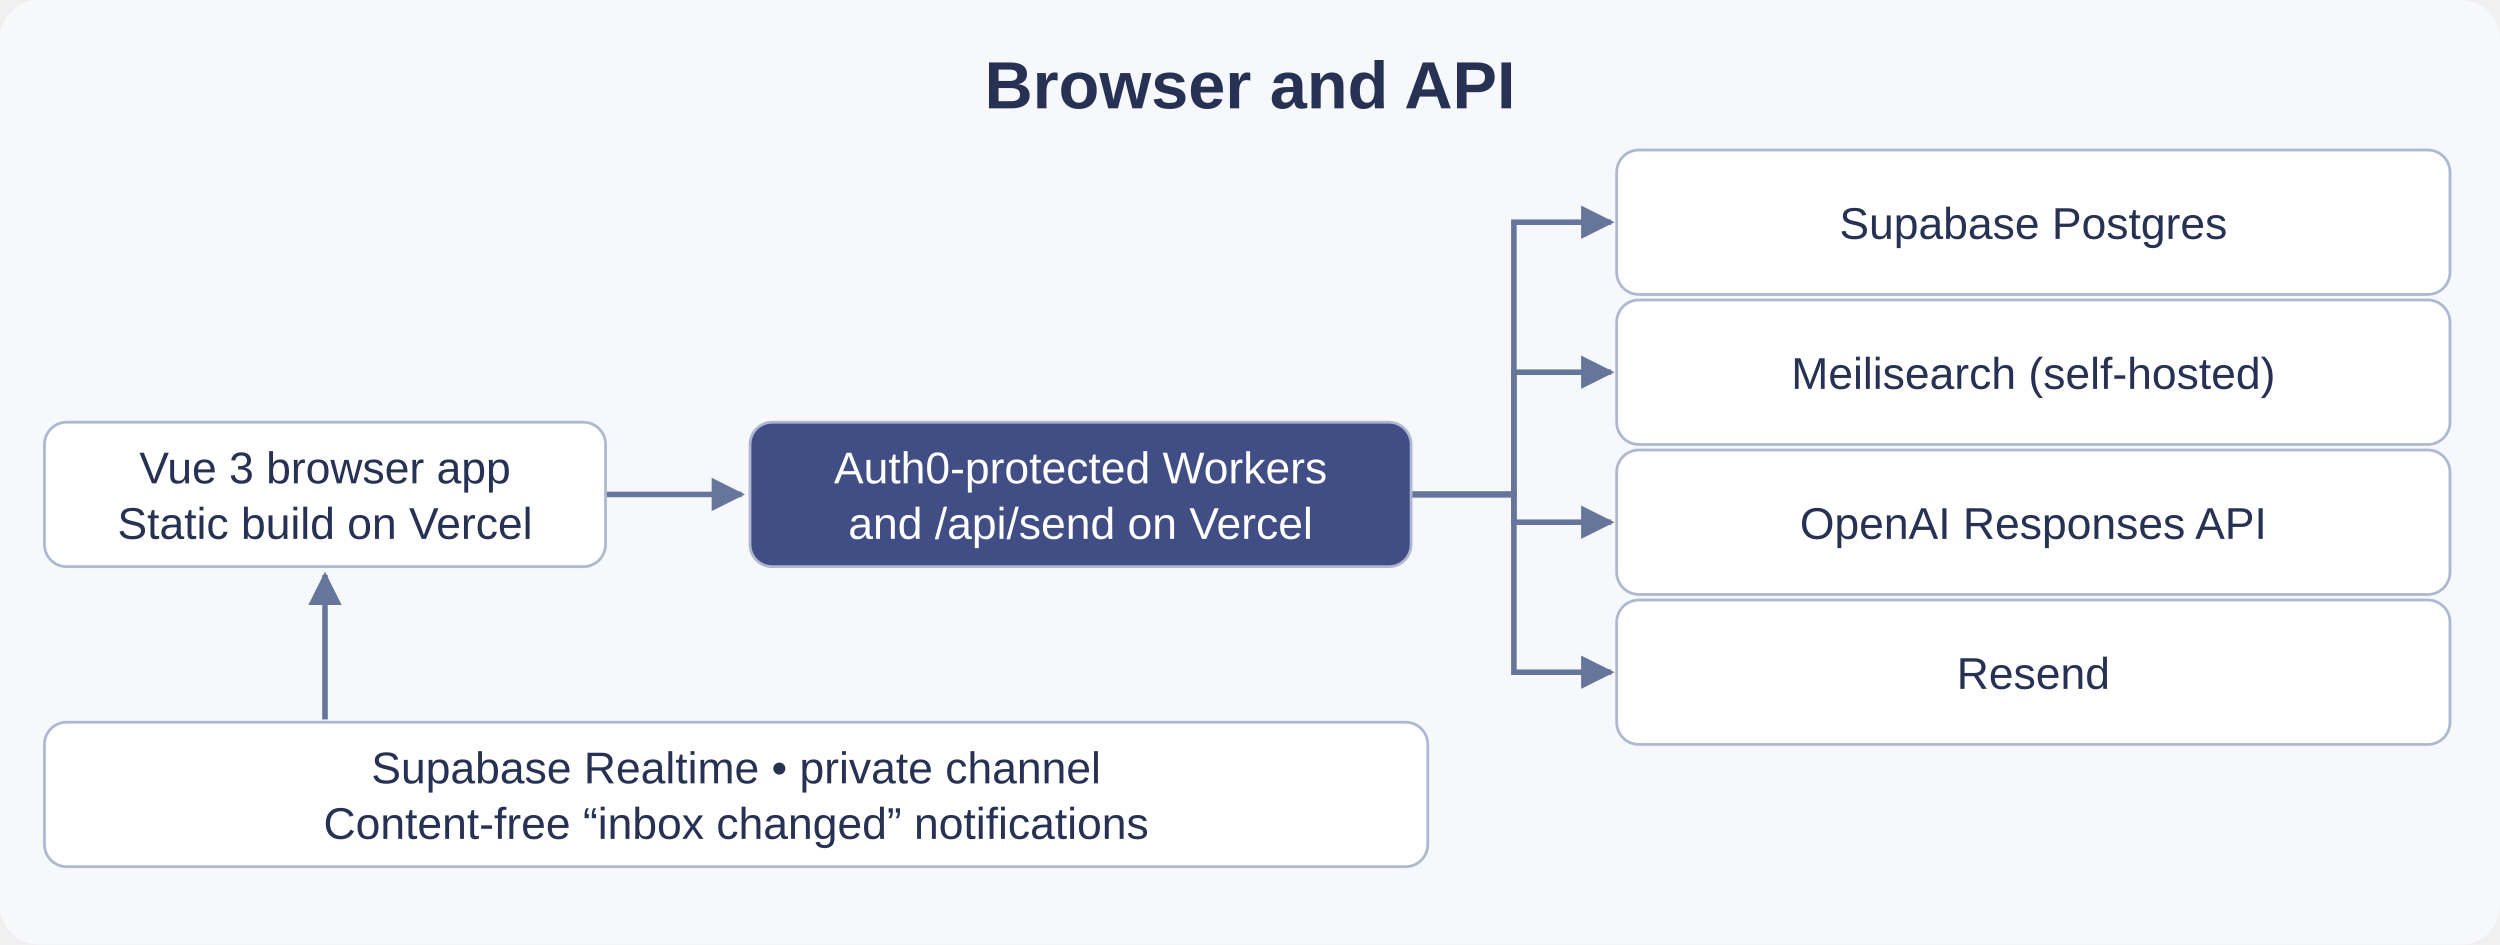
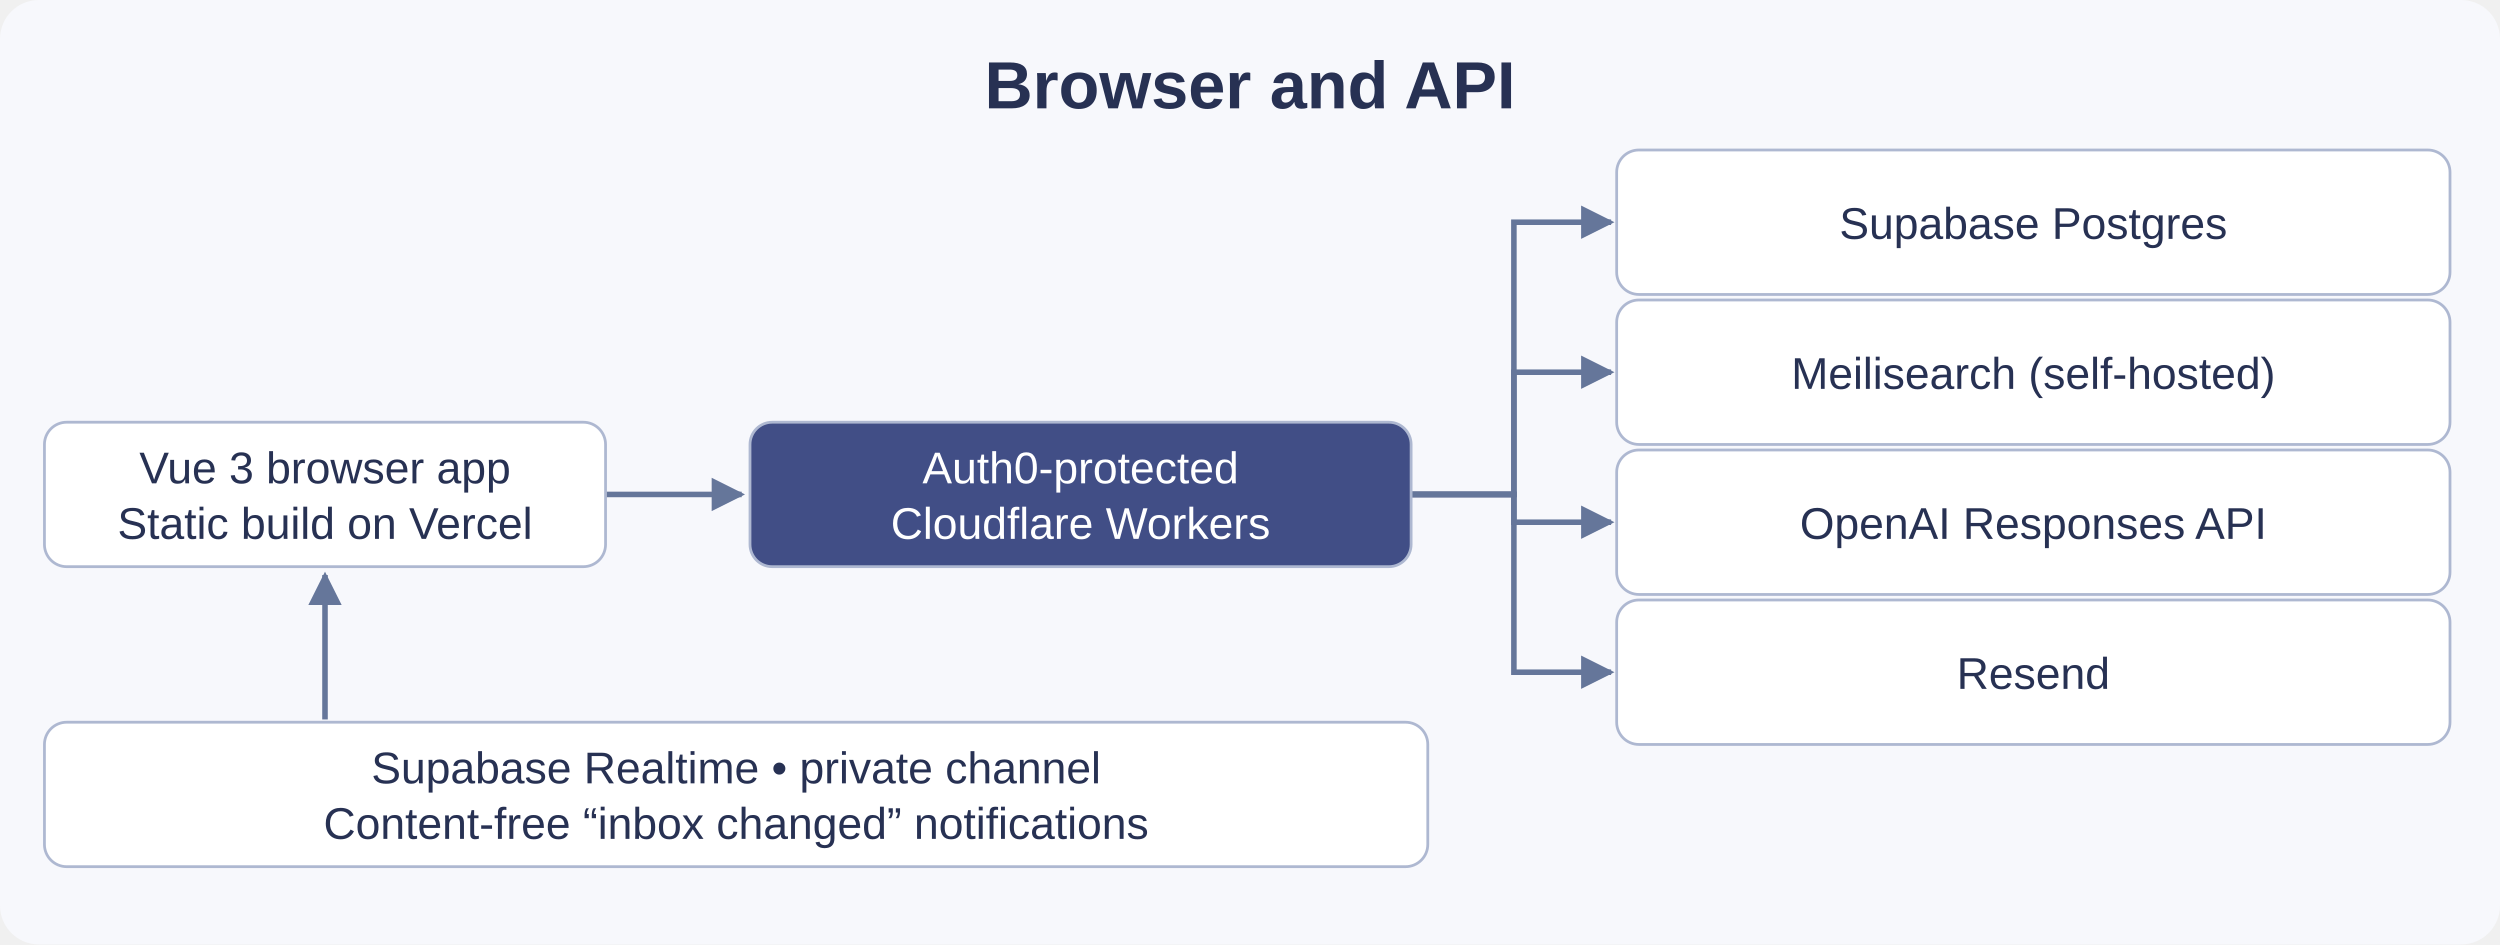
<svg xmlns="http://www.w3.org/2000/svg" viewBox="0 0 900 340" font-family="Arial, sans-serif" text-anchor="middle">
  <rect width="900" height="340" rx="14" fill="#f7f8fc" />
  <text x="450" y="39" font-size="24" font-weight="bold" fill="#273153">Browser and API</text>
  <defs>
    <marker id="arrow" viewBox="0 0 10 10" refX="9" refY="5" markerWidth="6" markerHeight="6" orient="auto">
      <path d="M0 0 10 5 0 10Z" fill="#65769a" />
    </marker>
  </defs>
  <path d="M218 178H267" stroke="#65769a" stroke-width="2" fill="none" marker-end="url(#arrow)" />
  <path d="M508 178H545V80H580" stroke="#65769a" stroke-width="2" fill="none" marker-end="url(#arrow)" />
  <rect x="582" y="54" width="300" height="52" rx="8" fill="white" stroke="#aeb8d1" />
  <text x="732.0" y="86.0" font-size="16" fill="#273153">Supabase Postgres</text>
  <path d="M508 178H545V134H580" stroke="#65769a" stroke-width="2" fill="none" marker-end="url(#arrow)" />
  <rect x="582" y="108" width="300" height="52" rx="8" fill="white" stroke="#aeb8d1" />
  <text x="732.0" y="140.0" font-size="16" fill="#273153">Meilisearch (self-hosted)</text>
  <path d="M508 178H545V188H580" stroke="#65769a" stroke-width="2" fill="none" marker-end="url(#arrow)" />
  <rect x="582" y="162" width="300" height="52" rx="8" fill="white" stroke="#aeb8d1" />
  <text x="732.0" y="194.0" font-size="16" fill="#273153">OpenAI Responses API</text>
  <path d="M508 178H545V242H580" stroke="#65769a" stroke-width="2" fill="none" marker-end="url(#arrow)" />
  <rect x="582" y="216" width="300" height="52" rx="8" fill="white" stroke="#aeb8d1" />
  <text x="732.0" y="248.0" font-size="16" fill="#273153">Resend</text>
  <rect x="16" y="152" width="202" height="52" rx="8" fill="white" stroke="#aeb8d1" />
  <text x="117.0" y="174.0" font-size="16" fill="#273153">Vue 3 browser app</text>
  <text x="117.0" y="194.0" font-size="16" fill="#273153">Static build on Vercel</text>
  <rect x="270" y="152" width="238" height="52" rx="8" fill="#414e86" stroke="#aeb8d1" />
-   <text x="389.0" y="174.0" font-size="16" fill="white">Auth0-protected Workers</text>
-   <text x="389.0" y="194.0" font-size="16" fill="white">and /api/send on Vercel</text>
+   <text x="389.0" y="174.0" font-size="16" fill="white">Auth0-protected</text>
+   <text x="389.0" y="194.0" font-size="16" fill="white">Cloudflare Workers</text>
  <path d="M117 259V207" stroke="#65769a" stroke-width="2" fill="none" marker-end="url(#arrow)" />
  <rect x="16" y="260" width="498" height="52" rx="8" fill="white" stroke="#aeb8d1" />
  <text x="265.0" y="282.0" font-size="16" fill="#273153">Supabase Realtime • private channel</text>
  <text x="265.0" y="302.0" font-size="16" fill="#273153">Content-free “inbox changed” notifications</text>
</svg>
